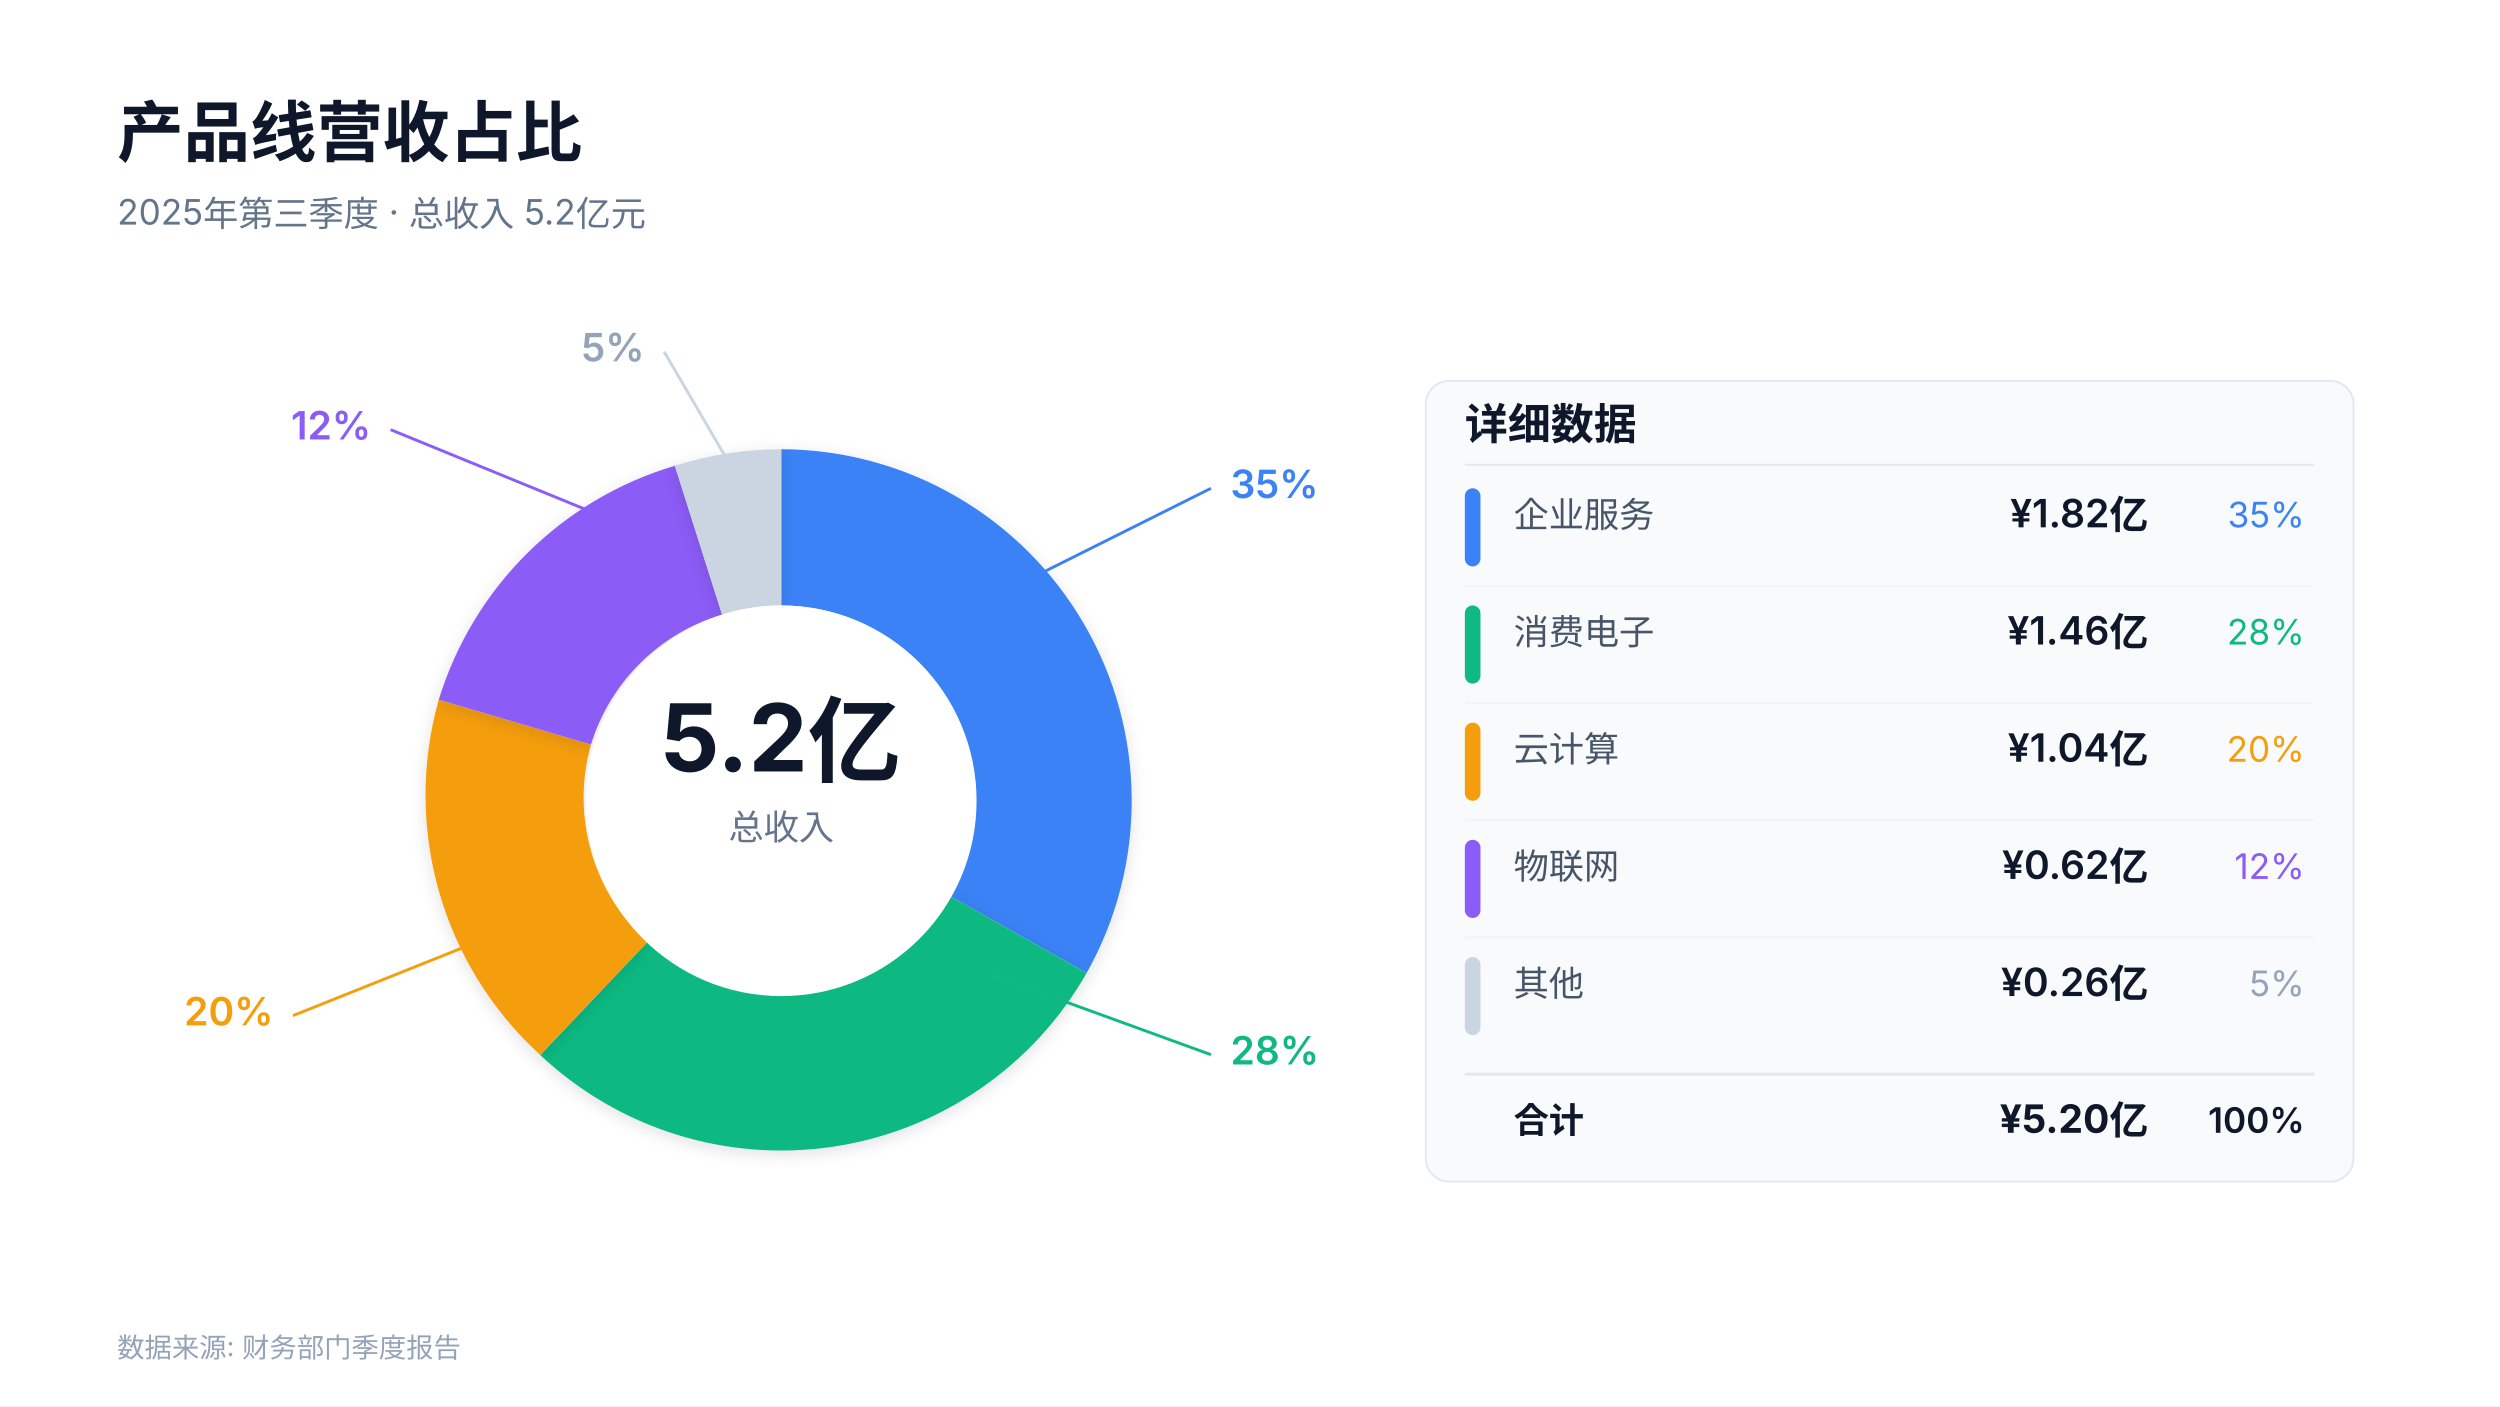
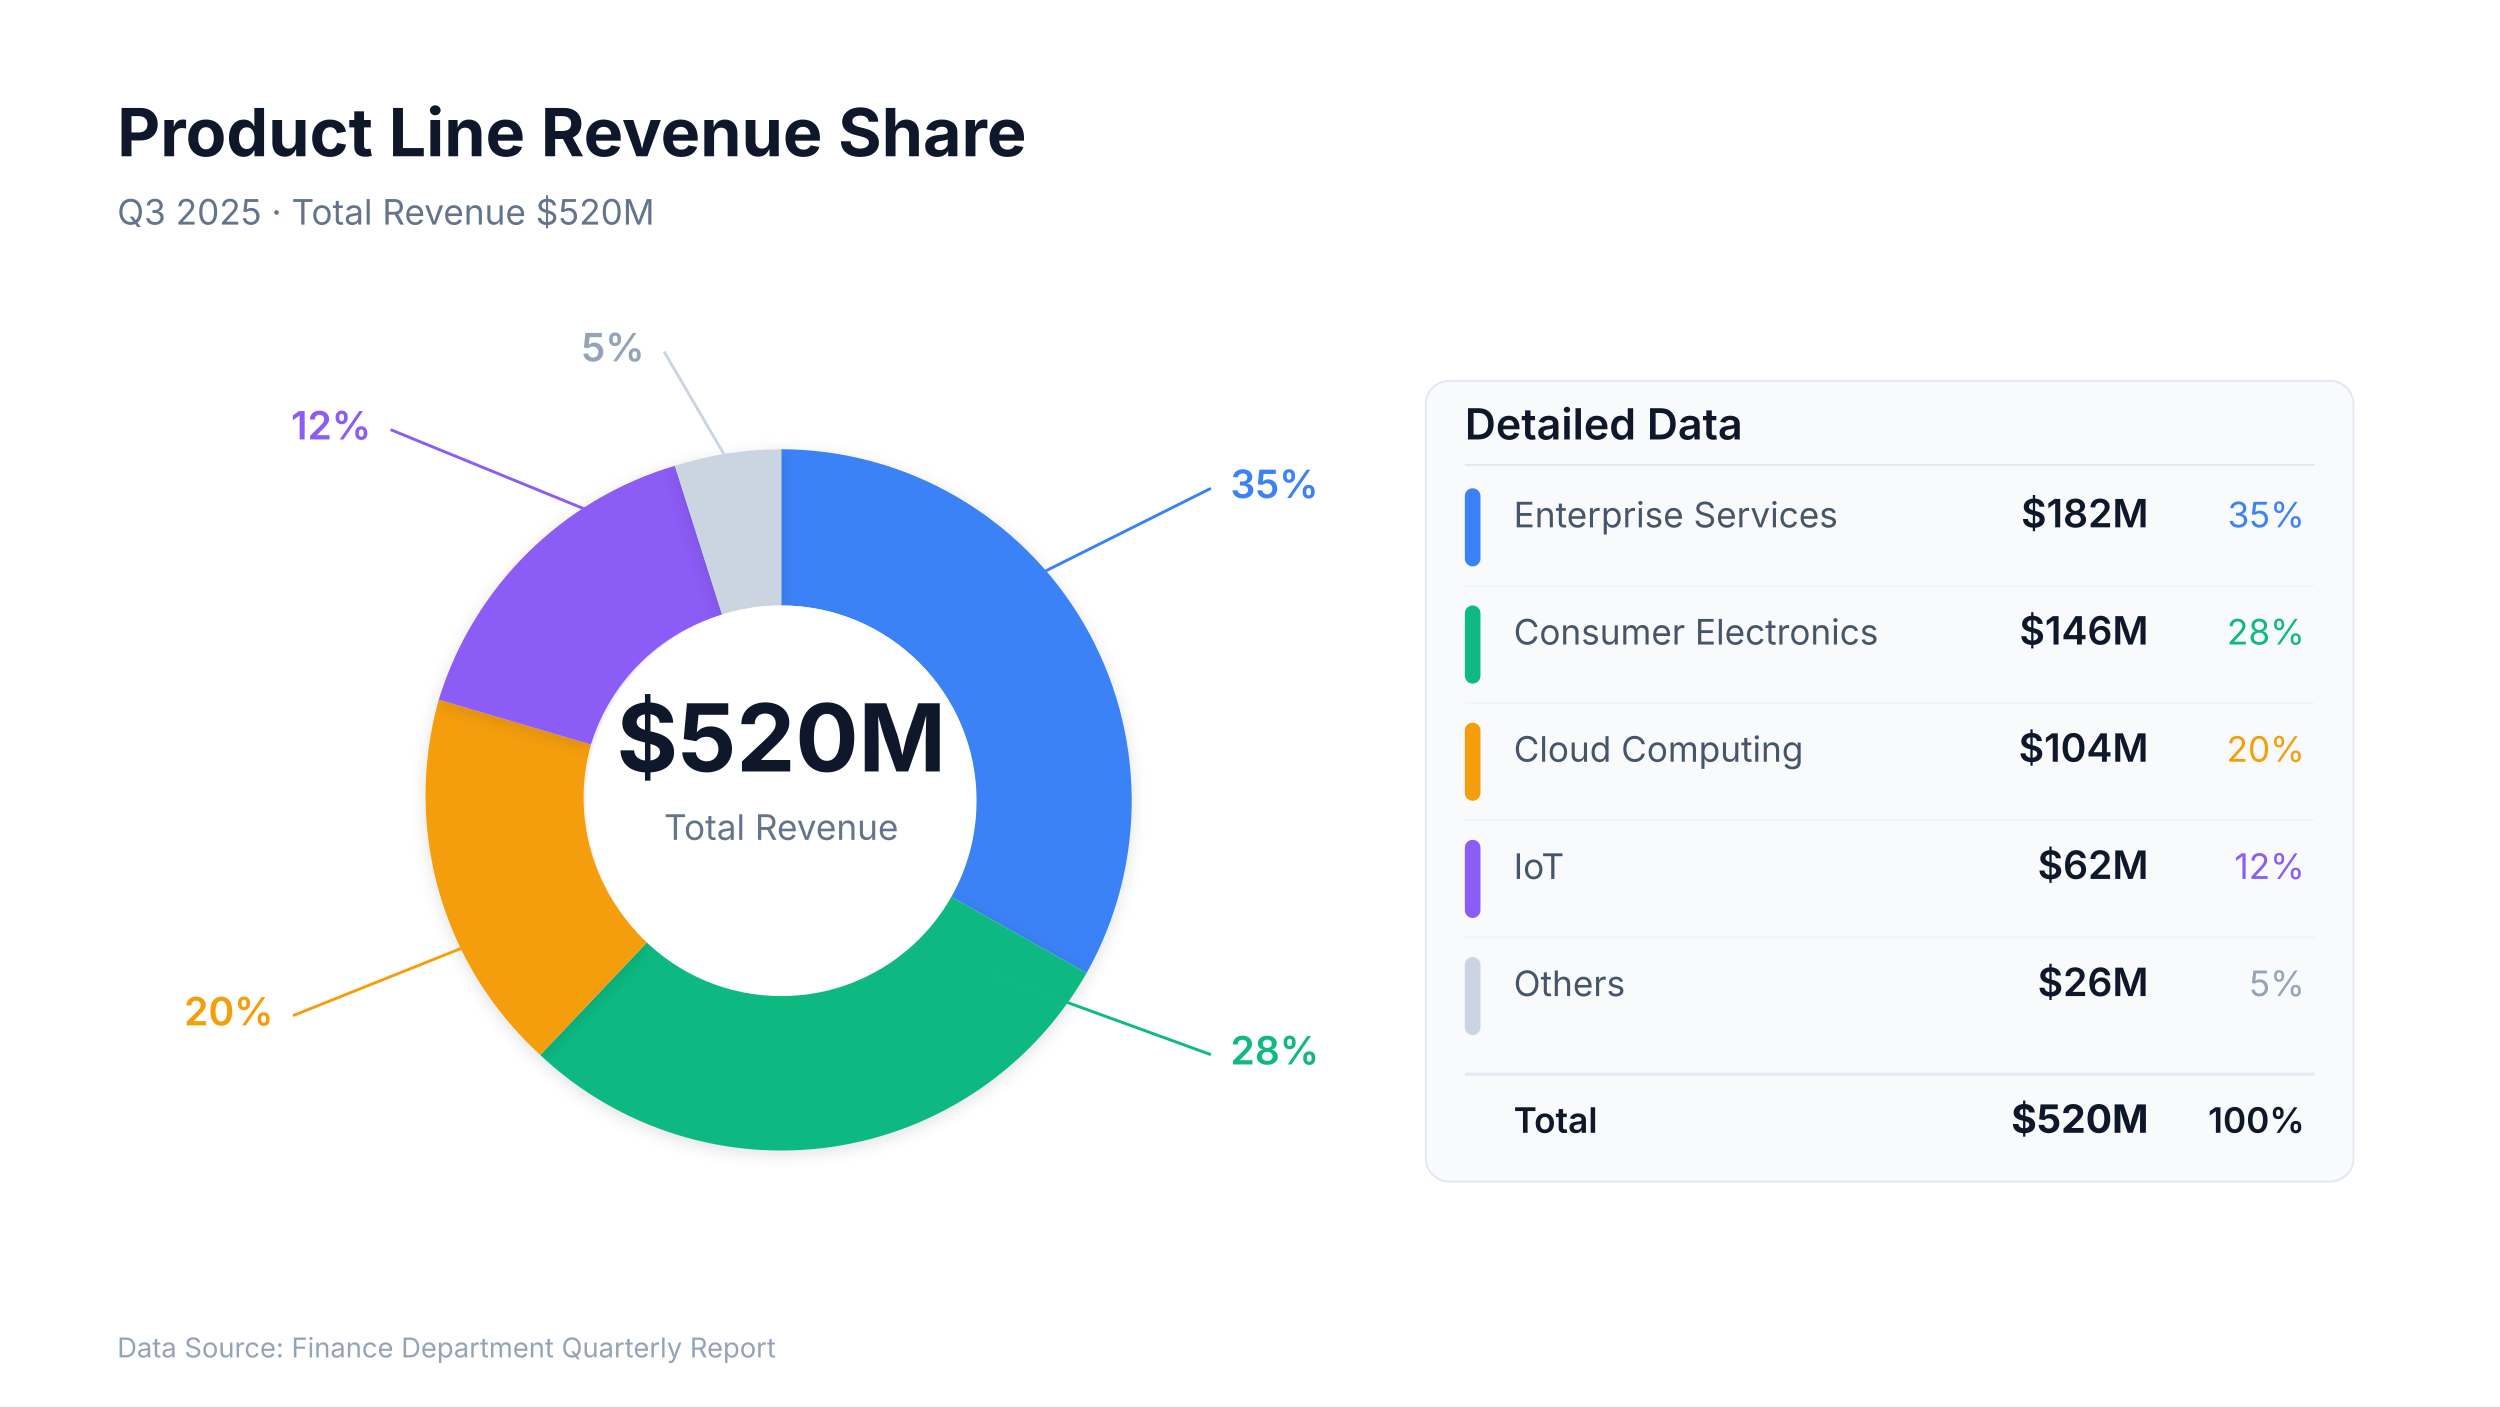
<svg xmlns="http://www.w3.org/2000/svg" viewBox="0 0 1280 720" width="1280" height="720">
  <defs>
    <filter id="sectorShadow">
      <feGaussianBlur in="SourceAlpha" stdDeviation="4" />
      <feOffset dx="0" dy="2" result="offsetblur" />
      <feFlood flood-color="#0F172A" flood-opacity="0.12" result="shadowColor" />
      <feComposite in="shadowColor" in2="offsetblur" operator="in" result="shadow" />
      <feMerge>
        <feMergeNode in="shadow" />
        <feMergeNode in="SourceGraphic" />
      </feMerge>
    </filter>
  </defs>
  <rect width="1280" height="720" fill="#FFFFFF" />
  <text x="60" y="80" font-family="-apple-system, BlinkMacSystemFont, 'Segoe UI', sans-serif" font-size="34" font-weight="bold" fill="#0F172A">
-     <tspan>产品线营收占比</tspan>
+     <tspan>Product Line Revenue Share</tspan>
  </text>
  <text x="60" y="115" font-family="-apple-system, BlinkMacSystemFont, 'Segoe UI', sans-serif" font-size="18" fill="#64748B">
-     <tspan>2025年第三季度 · 总收入 5.2亿元</tspan>
+     <tspan>Q3 2025 · Total Revenue $520M</tspan>
  </text>
  <g id="donutChart" transform="translate(400, 410)">
    <g id="donut-sectors">
      <g id="sector-1">
        <path d="M 0,-180 A 180,180 0 0,1 156.36,88.18 L 86.87,49.04 A 100,100 0 0,0 0,-100 Z" fill="#3B82F6" filter="url(#sectorShadow)" />
      </g>
      <g id="sector-2">
        <path d="M 156.36,88.18 A 180,180 0 0,1 -123.43,130.14 L -68.57,72.30 A 100,100 0 0,0 86.87,49.04 Z" fill="#10B981" filter="url(#sectorShadow)" />
      </g>
      <g id="sector-3">
        <path d="M -123.43,130.14 A 180,180 0 0,1 -175.36,-51.76 L -97.42,-28.76 A 100,100 0 0,0 -68.57,72.30 Z" fill="#F59E0B" filter="url(#sectorShadow)" />
      </g>
      <g id="sector-4">
        <path d="M -175.36,-51.76 A 180,180 0 0,1 -54.46,-171.54 L -30.26,-95.30 A 100,100 0 0,0 -97.42,-28.76 Z" fill="#8B5CF6" filter="url(#sectorShadow)" />
      </g>
      <g id="sector-5">
        <path d="M -54.46,-171.54 A 180,180 0 0,1 0,-180 L 0,-100 A 100,100 0 0,0 -30.26,-95.30 Z" fill="#CBD5E1" filter="url(#sectorShadow)" />
      </g>
    </g>
    <circle cx="0" cy="0" r="100" fill="#FFFFFF" />
    <text x="0" y="-15" font-family="-apple-system, BlinkMacSystemFont, 'Segoe UI', sans-serif" font-size="48" font-weight="bold" fill="#0F172A" text-anchor="middle">
-       <tspan>5.2亿</tspan>
+       <tspan>$520M</tspan>
    </text>
    <text x="0" y="20" font-family="-apple-system, BlinkMacSystemFont, 'Segoe UI', sans-serif" font-size="18" fill="#64748B" text-anchor="middle">
-       <tspan>总收入</tspan>
+       <tspan>Total Revenue</tspan>
    </text>
  </g>
  <g id="labels">
    <g id="label-1">
      <line x1="530" y1="295" x2="620" y2="250" stroke="#3B82F6" stroke-width="1.5" />
      <circle cx="530" cy="295" r="3" fill="#3B82F6" />
      <text x="630" y="255" font-family="-apple-system, BlinkMacSystemFont, 'Segoe UI', sans-serif" font-size="20" font-weight="600" fill="#3B82F6">
        <tspan>35%</tspan>
      </text>
    </g>
    <g id="label-2">
      <line x1="510" y1="500" x2="620" y2="540" stroke="#10B981" stroke-width="1.5" />
      <circle cx="510" cy="500" r="3" fill="#10B981" />
      <text x="630" y="545" font-family="-apple-system, BlinkMacSystemFont, 'Segoe UI', sans-serif" font-size="20" font-weight="600" fill="#10B981">
        <tspan>28%</tspan>
      </text>
    </g>
    <g id="label-3">
      <line x1="250" y1="480" x2="150" y2="520" stroke="#F59E0B" stroke-width="1.5" />
      <circle cx="250" cy="480" r="3" fill="#F59E0B" />
      <text x="140" y="525" font-family="-apple-system, BlinkMacSystemFont, 'Segoe UI', sans-serif" font-size="20" font-weight="600" fill="#F59E0B" text-anchor="end">
        <tspan>20%</tspan>
      </text>
    </g>
    <g id="label-4">
      <line x1="310" y1="265" x2="200" y2="220" stroke="#8B5CF6" stroke-width="1.5" />
      <circle cx="310" cy="265" r="3" fill="#8B5CF6" />
      <text x="190" y="225" font-family="-apple-system, BlinkMacSystemFont, 'Segoe UI', sans-serif" font-size="20" font-weight="600" fill="#8B5CF6" text-anchor="end">
        <tspan>12%</tspan>
      </text>
    </g>
    <g id="label-5">
      <line x1="375" y1="240" x2="340" y2="180" stroke="#CBD5E1" stroke-width="1.5" />
      <circle cx="375" cy="240" r="3" fill="#CBD5E1" />
      <text x="330" y="185" font-family="-apple-system, BlinkMacSystemFont, 'Segoe UI', sans-serif" font-size="20" font-weight="600" fill="#94A3B8" text-anchor="end">
        <tspan>5%</tspan>
      </text>
    </g>
  </g>
  <g id="detailList">
    <rect x="730" y="195" width="475" height="410" rx="12" fill="#F8FAFC" stroke="#E2E8F0" stroke-width="1" />
    <text x="750" y="225" font-family="-apple-system, BlinkMacSystemFont, 'Segoe UI', sans-serif" font-size="22" font-weight="600" fill="#0F172A">
-       <tspan>详细数据</tspan>
+       <tspan>Detailed Data</tspan>
    </text>
    <line x1="750" y1="238" x2="1185" y2="238" stroke="#E2E8F0" stroke-width="1" />
    <g id="list-items">
      <g id="item-1">
        <rect x="750" y="250" width="8" height="40" rx="4" fill="#3B82F6" />
        <text x="775" y="270" font-family="-apple-system, BlinkMacSystemFont, 'Segoe UI', sans-serif" font-size="18" fill="#475569">
-           <tspan>企业服务</tspan>
+           <tspan>Enterprise Services</tspan>
        </text>
        <text x="1100" y="270" font-family="-apple-system, BlinkMacSystemFont, 'Segoe UI', sans-serif" font-size="20" font-weight="600" fill="#0F172A" text-anchor="end">
-           <tspan>¥1.82亿</tspan>
+           <tspan>$182M</tspan>
        </text>
        <text x="1180" y="270" font-family="-apple-system, BlinkMacSystemFont, 'Segoe UI', sans-serif" font-size="18" fill="#3B82F6" text-anchor="end">
          <tspan>35%</tspan>
        </text>
        <line x1="750" y1="300" x2="1185" y2="300" stroke="#F1F5F9" stroke-width="1" />
      </g>
      <g id="item-2">
        <rect x="750" y="310" width="8" height="40" rx="4" fill="#10B981" />
        <text x="775" y="330" font-family="-apple-system, BlinkMacSystemFont, 'Segoe UI', sans-serif" font-size="18" fill="#475569">
-           <tspan>消费电子</tspan>
+           <tspan>Consumer Electronics</tspan>
        </text>
        <text x="1100" y="330" font-family="-apple-system, BlinkMacSystemFont, 'Segoe UI', sans-serif" font-size="20" font-weight="600" fill="#0F172A" text-anchor="end">
-           <tspan>¥1.46亿</tspan>
+           <tspan>$146M</tspan>
        </text>
        <text x="1180" y="330" font-family="-apple-system, BlinkMacSystemFont, 'Segoe UI', sans-serif" font-size="18" fill="#10B981" text-anchor="end">
          <tspan>28%</tspan>
        </text>
        <line x1="750" y1="360" x2="1185" y2="360" stroke="#F1F5F9" stroke-width="1" />
      </g>
      <g id="item-3">
        <rect x="750" y="370" width="8" height="40" rx="4" fill="#F59E0B" />
        <text x="775" y="390" font-family="-apple-system, BlinkMacSystemFont, 'Segoe UI', sans-serif" font-size="18" fill="#475569">
-           <tspan>云计算</tspan>
+           <tspan>Cloud Computing</tspan>
        </text>
        <text x="1100" y="390" font-family="-apple-system, BlinkMacSystemFont, 'Segoe UI', sans-serif" font-size="20" font-weight="600" fill="#0F172A" text-anchor="end">
-           <tspan>¥1.04亿</tspan>
+           <tspan>$104M</tspan>
        </text>
        <text x="1180" y="390" font-family="-apple-system, BlinkMacSystemFont, 'Segoe UI', sans-serif" font-size="18" fill="#F59E0B" text-anchor="end">
          <tspan>20%</tspan>
        </text>
        <line x1="750" y1="420" x2="1185" y2="420" stroke="#F1F5F9" stroke-width="1" />
      </g>
      <g id="item-4">
        <rect x="750" y="430" width="8" height="40" rx="4" fill="#8B5CF6" />
        <text x="775" y="450" font-family="-apple-system, BlinkMacSystemFont, 'Segoe UI', sans-serif" font-size="18" fill="#475569">
-           <tspan>物联网</tspan>
+           <tspan>IoT</tspan>
        </text>
        <text x="1100" y="450" font-family="-apple-system, BlinkMacSystemFont, 'Segoe UI', sans-serif" font-size="20" font-weight="600" fill="#0F172A" text-anchor="end">
-           <tspan>¥0.62亿</tspan>
+           <tspan>$62M</tspan>
        </text>
        <text x="1180" y="450" font-family="-apple-system, BlinkMacSystemFont, 'Segoe UI', sans-serif" font-size="18" fill="#8B5CF6" text-anchor="end">
          <tspan>12%</tspan>
        </text>
        <line x1="750" y1="480" x2="1185" y2="480" stroke="#F1F5F9" stroke-width="1" />
      </g>
      <g id="item-5">
        <rect x="750" y="490" width="8" height="40" rx="4" fill="#CBD5E1" />
        <text x="775" y="510" font-family="-apple-system, BlinkMacSystemFont, 'Segoe UI', sans-serif" font-size="18" fill="#475569">
-           <tspan>其他</tspan>
+           <tspan>Others</tspan>
        </text>
        <text x="1100" y="510" font-family="-apple-system, BlinkMacSystemFont, 'Segoe UI', sans-serif" font-size="20" font-weight="600" fill="#0F172A" text-anchor="end">
-           <tspan>¥0.26亿</tspan>
+           <tspan>$26M</tspan>
        </text>
        <text x="1180" y="510" font-family="-apple-system, BlinkMacSystemFont, 'Segoe UI', sans-serif" font-size="18" fill="#94A3B8" text-anchor="end">
          <tspan>5%</tspan>
        </text>
      </g>
    </g>
    <line x1="750" y1="550" x2="1185" y2="550" stroke="#E2E8F0" stroke-width="1.5" />
    <text x="775" y="580" font-family="-apple-system, BlinkMacSystemFont, 'Segoe UI', sans-serif" font-size="18" font-weight="600" fill="#0F172A">
-       <tspan>合计</tspan>
+       <tspan>Total</tspan>
    </text>
    <text x="1100" y="580" font-family="-apple-system, BlinkMacSystemFont, 'Segoe UI', sans-serif" font-size="20" font-weight="bold" fill="#0F172A" text-anchor="end">
-       <tspan>¥5.20亿</tspan>
+       <tspan>$520M</tspan>
    </text>
    <text x="1180" y="580" font-family="-apple-system, BlinkMacSystemFont, 'Segoe UI', sans-serif" font-size="18" font-weight="600" fill="#0F172A" text-anchor="end">
      <tspan>100%</tspan>
    </text>
  </g>
  <text x="60" y="695" font-family="-apple-system, BlinkMacSystemFont, 'Segoe UI', sans-serif" font-size="14" fill="#94A3B8">
-     <tspan>数据来源: 财务部门季度报告</tspan>
+     <tspan>Data Source: Finance Department Quarterly Report</tspan>
  </text>
</svg>
